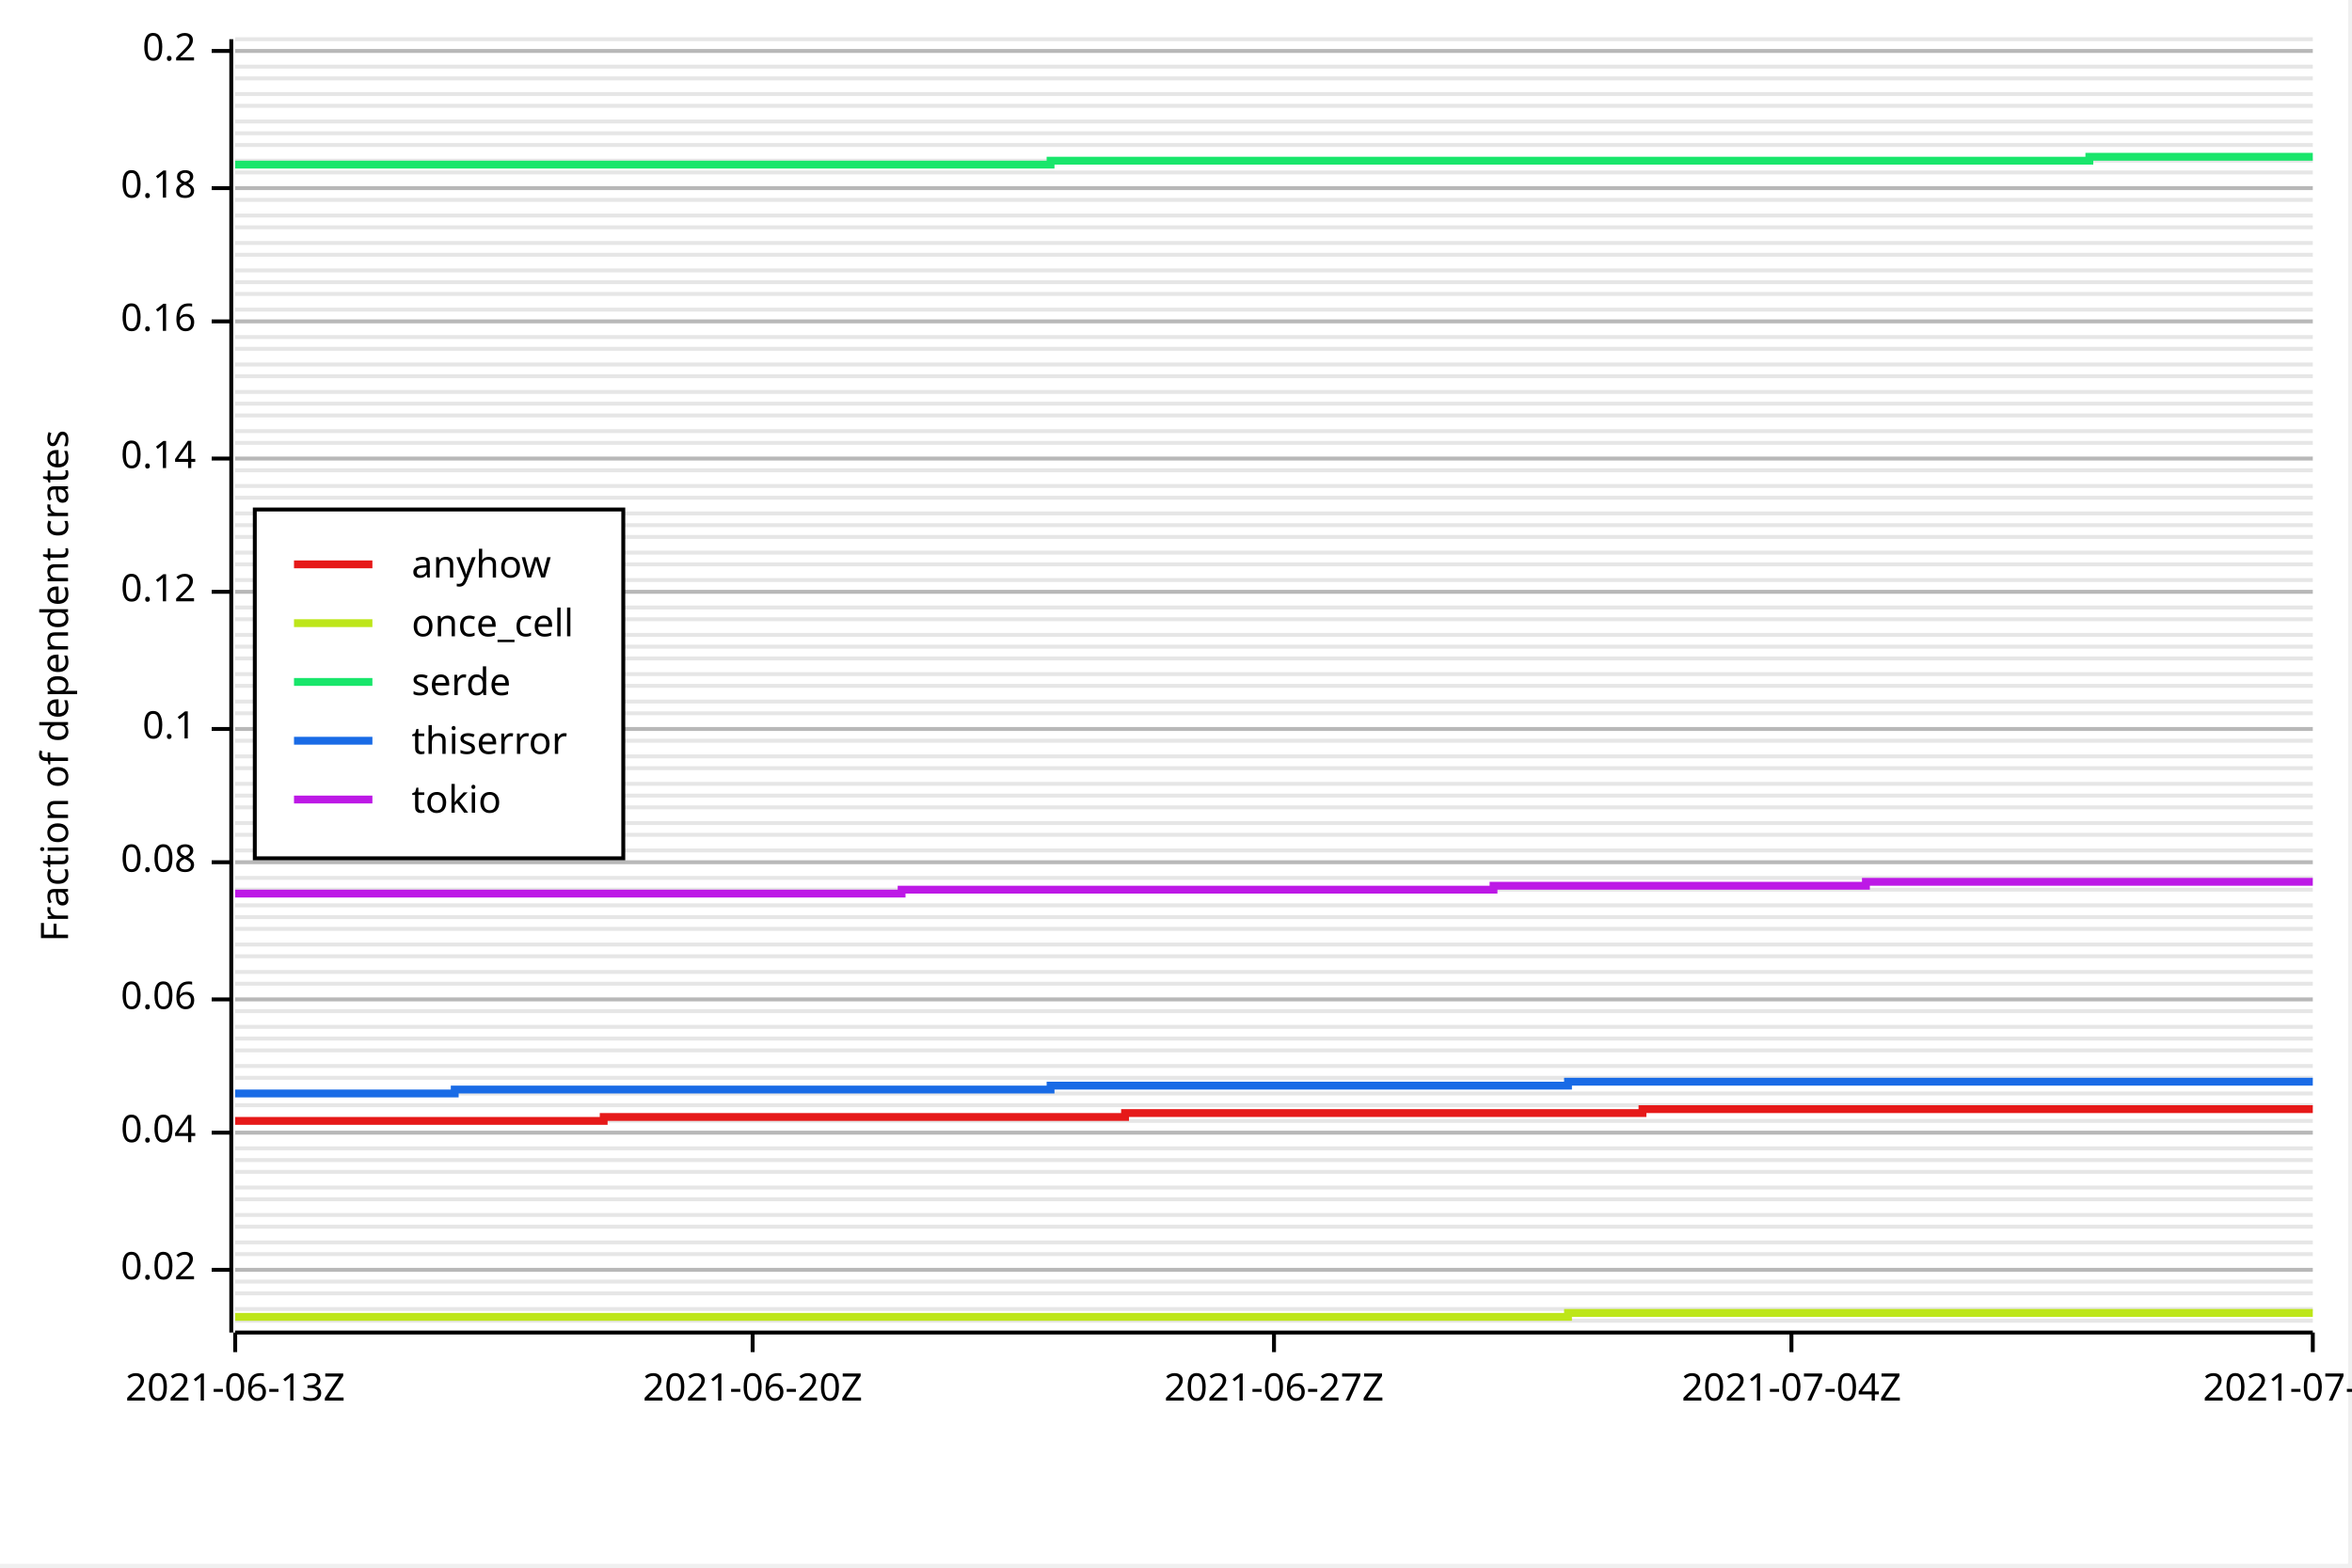
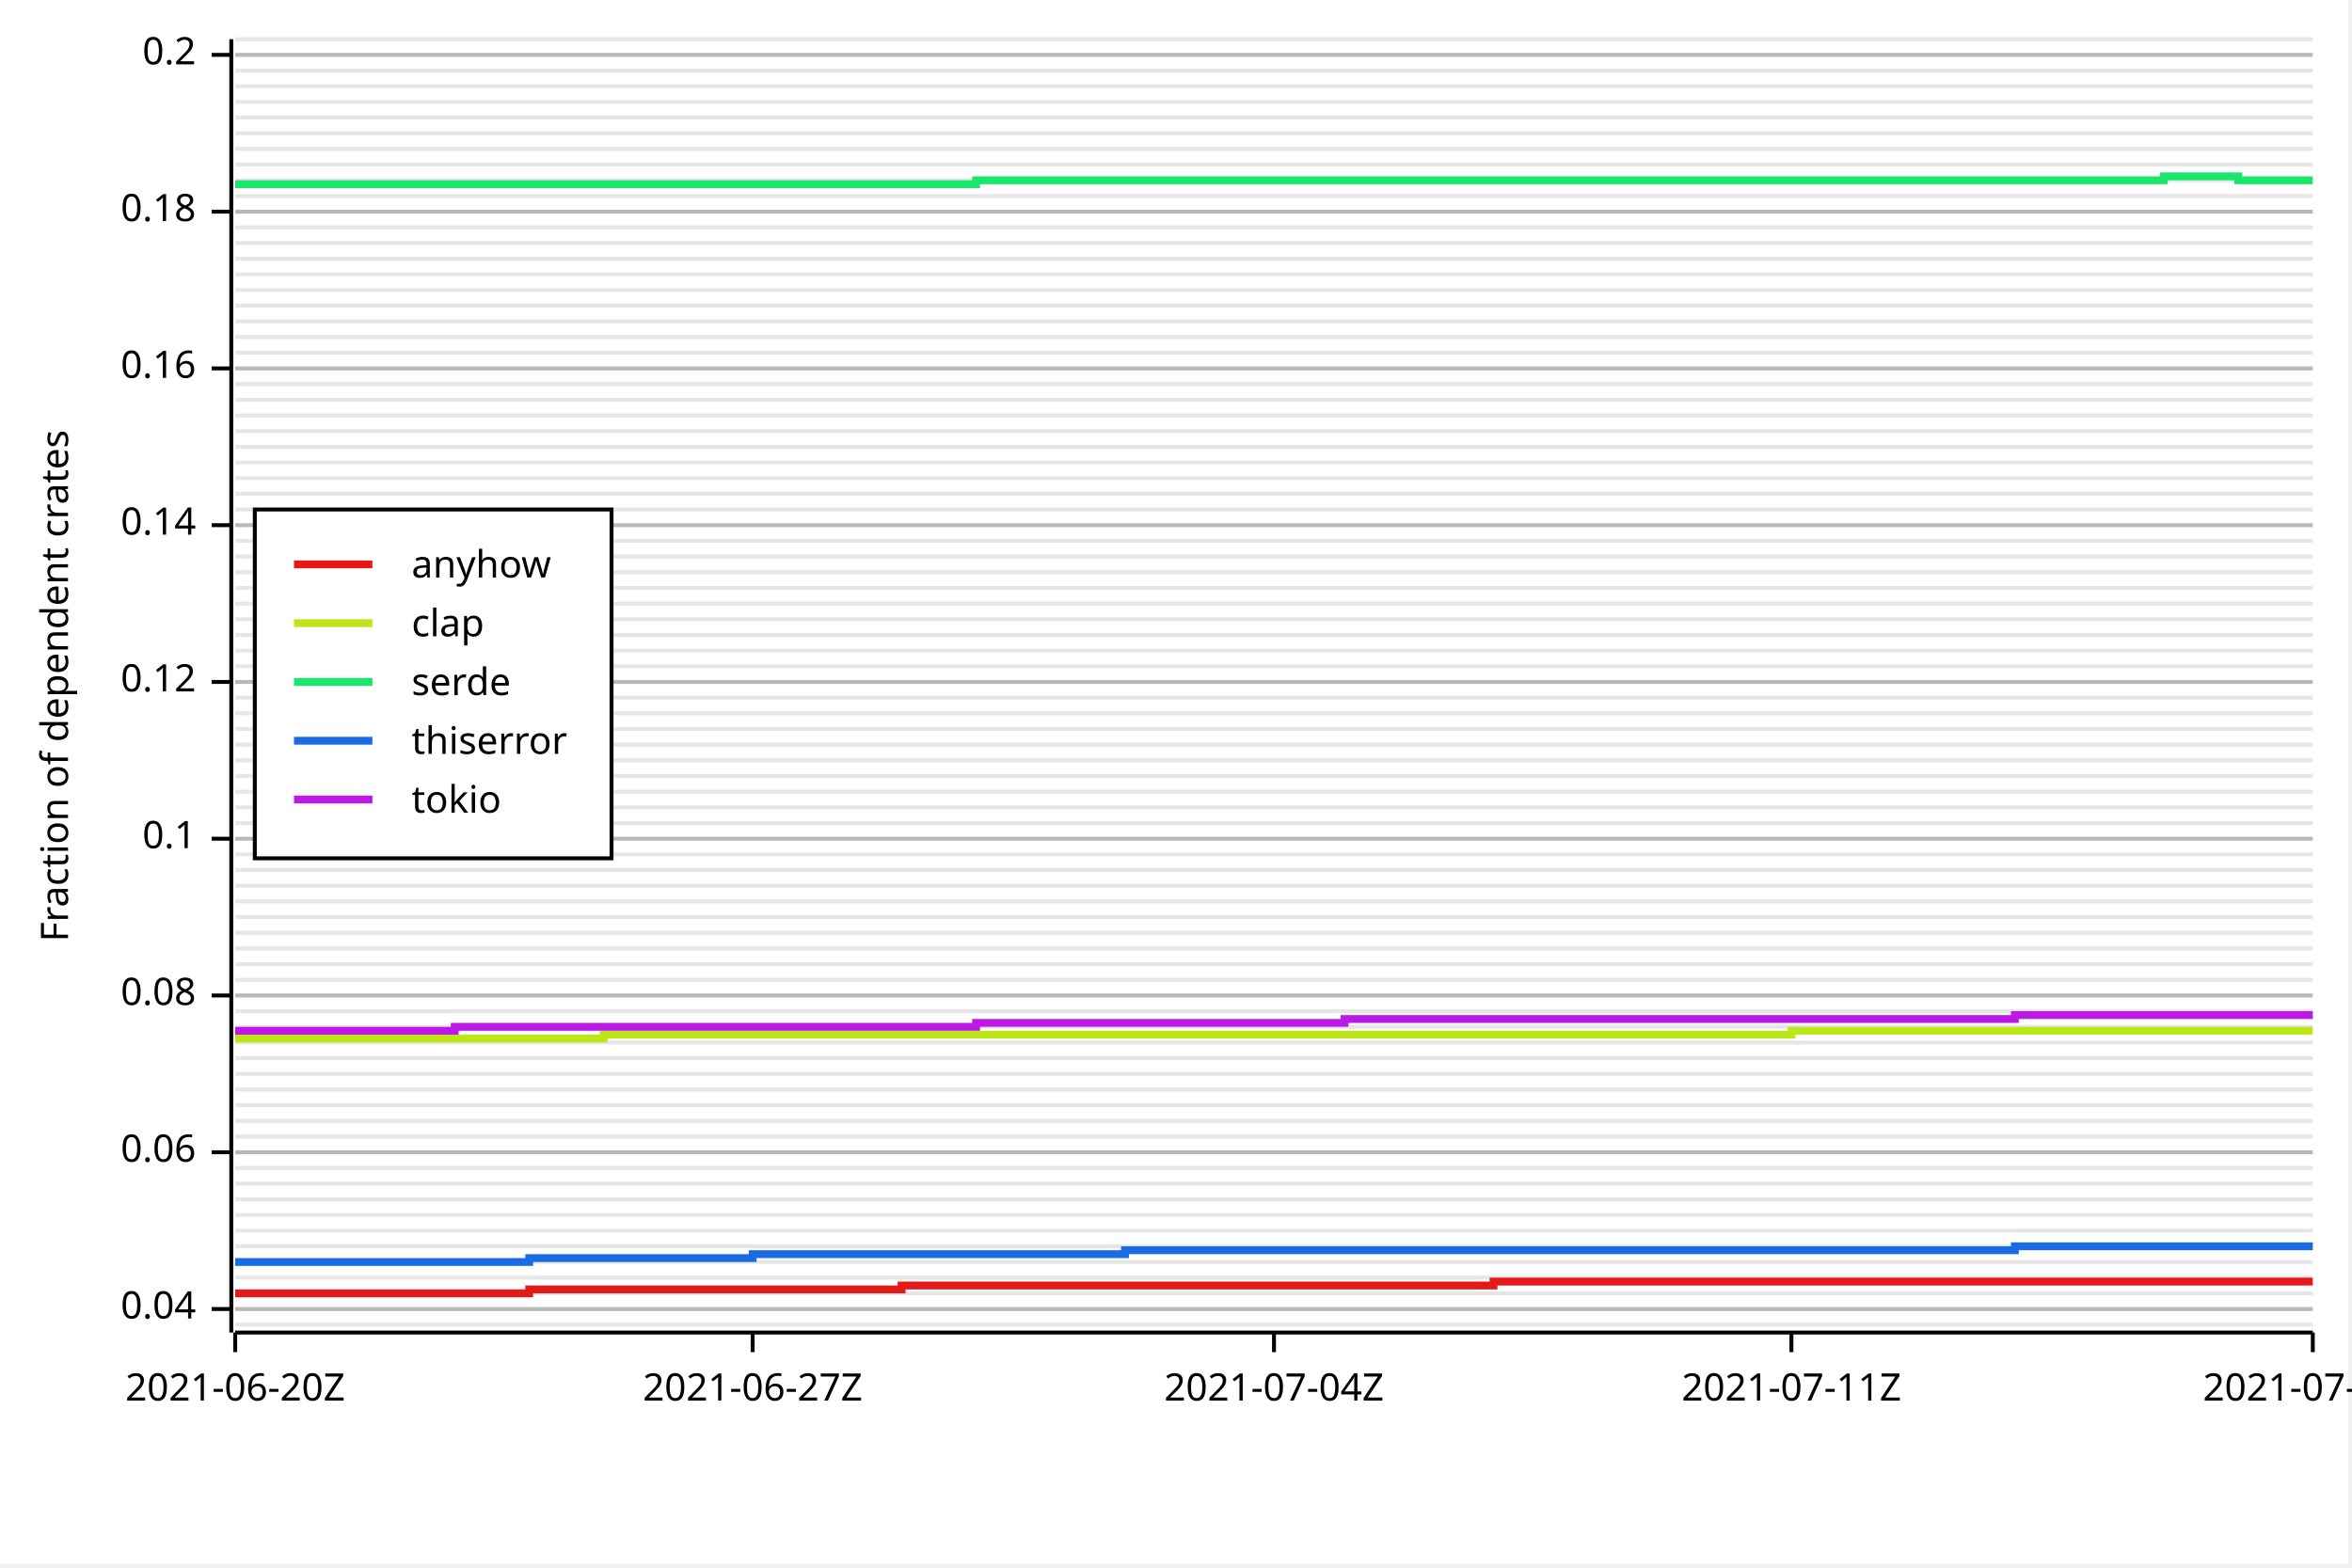
<svg xmlns="http://www.w3.org/2000/svg" width="600" height="400" viewBox="0 0 600 400">
  <rect x="0" y="0" width="599" height="399" opacity="1" fill="#FFFFFF" stroke="none" />
-   <line opacity="0.1" stroke="#000000" stroke-width="1" x1="60" y1="337" x2="590" y2="337" />
+   <line opacity="0.1" stroke="#000000" stroke-width="1" x1="60" y1="338" x2="590" y2="338" />
  <line opacity="0.1" stroke="#000000" stroke-width="1" x1="60" y1="334" x2="590" y2="334" />
  <line opacity="0.1" stroke="#000000" stroke-width="1" x1="60" y1="330" x2="590" y2="330" />
-   <line opacity="0.1" stroke="#000000" stroke-width="1" x1="60" y1="327" x2="590" y2="327" />
-   <line opacity="0.1" stroke="#000000" stroke-width="1" x1="60" y1="324" x2="590" y2="324" />
-   <line opacity="0.1" stroke="#000000" stroke-width="1" x1="60" y1="320" x2="590" y2="320" />
-   <line opacity="0.1" stroke="#000000" stroke-width="1" x1="60" y1="317" x2="590" y2="317" />
-   <line opacity="0.1" stroke="#000000" stroke-width="1" x1="60" y1="313" x2="590" y2="313" />
+   <line opacity="0.1" stroke="#000000" stroke-width="1" x1="60" y1="326" x2="590" y2="326" />
+   <line opacity="0.1" stroke="#000000" stroke-width="1" x1="60" y1="322" x2="590" y2="322" />
+   <line opacity="0.1" stroke="#000000" stroke-width="1" x1="60" y1="318" x2="590" y2="318" />
+   <line opacity="0.1" stroke="#000000" stroke-width="1" x1="60" y1="314" x2="590" y2="314" />
  <line opacity="0.1" stroke="#000000" stroke-width="1" x1="60" y1="310" x2="590" y2="310" />
  <line opacity="0.1" stroke="#000000" stroke-width="1" x1="60" y1="306" x2="590" y2="306" />
-   <line opacity="0.1" stroke="#000000" stroke-width="1" x1="60" y1="303" x2="590" y2="303" />
-   <line opacity="0.1" stroke="#000000" stroke-width="1" x1="60" y1="299" x2="590" y2="299" />
-   <line opacity="0.1" stroke="#000000" stroke-width="1" x1="60" y1="296" x2="590" y2="296" />
-   <line opacity="0.1" stroke="#000000" stroke-width="1" x1="60" y1="293" x2="590" y2="293" />
-   <line opacity="0.1" stroke="#000000" stroke-width="1" x1="60" y1="289" x2="590" y2="289" />
+   <line opacity="0.1" stroke="#000000" stroke-width="1" x1="60" y1="302" x2="590" y2="302" />
+   <line opacity="0.1" stroke="#000000" stroke-width="1" x1="60" y1="298" x2="590" y2="298" />
+   <line opacity="0.1" stroke="#000000" stroke-width="1" x1="60" y1="294" x2="590" y2="294" />
+   <line opacity="0.1" stroke="#000000" stroke-width="1" x1="60" y1="290" x2="590" y2="290" />
  <line opacity="0.1" stroke="#000000" stroke-width="1" x1="60" y1="286" x2="590" y2="286" />
  <line opacity="0.1" stroke="#000000" stroke-width="1" x1="60" y1="282" x2="590" y2="282" />
-   <line opacity="0.1" stroke="#000000" stroke-width="1" x1="60" y1="279" x2="590" y2="279" />
-   <line opacity="0.1" stroke="#000000" stroke-width="1" x1="60" y1="275" x2="590" y2="275" />
-   <line opacity="0.1" stroke="#000000" stroke-width="1" x1="60" y1="272" x2="590" y2="272" />
-   <line opacity="0.1" stroke="#000000" stroke-width="1" x1="60" y1="268" x2="590" y2="268" />
-   <line opacity="0.1" stroke="#000000" stroke-width="1" x1="60" y1="265" x2="590" y2="265" />
+   <line opacity="0.1" stroke="#000000" stroke-width="1" x1="60" y1="278" x2="590" y2="278" />
+   <line opacity="0.1" stroke="#000000" stroke-width="1" x1="60" y1="274" x2="590" y2="274" />
+   <line opacity="0.1" stroke="#000000" stroke-width="1" x1="60" y1="270" x2="590" y2="270" />
+   <line opacity="0.1" stroke="#000000" stroke-width="1" x1="60" y1="266" x2="590" y2="266" />
  <line opacity="0.1" stroke="#000000" stroke-width="1" x1="60" y1="262" x2="590" y2="262" />
  <line opacity="0.1" stroke="#000000" stroke-width="1" x1="60" y1="258" x2="590" y2="258" />
-   <line opacity="0.1" stroke="#000000" stroke-width="1" x1="60" y1="255" x2="590" y2="255" />
-   <line opacity="0.1" stroke="#000000" stroke-width="1" x1="60" y1="251" x2="590" y2="251" />
-   <line opacity="0.1" stroke="#000000" stroke-width="1" x1="60" y1="248" x2="590" y2="248" />
-   <line opacity="0.1" stroke="#000000" stroke-width="1" x1="60" y1="244" x2="590" y2="244" />
-   <line opacity="0.1" stroke="#000000" stroke-width="1" x1="60" y1="241" x2="590" y2="241" />
-   <line opacity="0.1" stroke="#000000" stroke-width="1" x1="60" y1="237" x2="590" y2="237" />
+   <line opacity="0.1" stroke="#000000" stroke-width="1" x1="60" y1="254" x2="590" y2="254" />
+   <line opacity="0.1" stroke="#000000" stroke-width="1" x1="60" y1="250" x2="590" y2="250" />
+   <line opacity="0.1" stroke="#000000" stroke-width="1" x1="60" y1="246" x2="590" y2="246" />
+   <line opacity="0.1" stroke="#000000" stroke-width="1" x1="60" y1="242" x2="590" y2="242" />
+   <line opacity="0.1" stroke="#000000" stroke-width="1" x1="60" y1="238" x2="590" y2="238" />
  <line opacity="0.1" stroke="#000000" stroke-width="1" x1="60" y1="234" x2="590" y2="234" />
-   <line opacity="0.1" stroke="#000000" stroke-width="1" x1="60" y1="231" x2="590" y2="231" />
-   <line opacity="0.1" stroke="#000000" stroke-width="1" x1="60" y1="227" x2="590" y2="227" />
-   <line opacity="0.1" stroke="#000000" stroke-width="1" x1="60" y1="224" x2="590" y2="224" />
-   <line opacity="0.1" stroke="#000000" stroke-width="1" x1="60" y1="220" x2="590" y2="220" />
-   <line opacity="0.1" stroke="#000000" stroke-width="1" x1="60" y1="217" x2="590" y2="217" />
-   <line opacity="0.1" stroke="#000000" stroke-width="1" x1="60" y1="213" x2="590" y2="213" />
+   <line opacity="0.1" stroke="#000000" stroke-width="1" x1="60" y1="230" x2="590" y2="230" />
+   <line opacity="0.1" stroke="#000000" stroke-width="1" x1="60" y1="226" x2="590" y2="226" />
+   <line opacity="0.1" stroke="#000000" stroke-width="1" x1="60" y1="222" x2="590" y2="222" />
+   <line opacity="0.1" stroke="#000000" stroke-width="1" x1="60" y1="218" x2="590" y2="218" />
+   <line opacity="0.1" stroke="#000000" stroke-width="1" x1="60" y1="214" x2="590" y2="214" />
  <line opacity="0.1" stroke="#000000" stroke-width="1" x1="60" y1="210" x2="590" y2="210" />
  <line opacity="0.1" stroke="#000000" stroke-width="1" x1="60" y1="206" x2="590" y2="206" />
-   <line opacity="0.1" stroke="#000000" stroke-width="1" x1="60" y1="203" x2="590" y2="203" />
-   <line opacity="0.1" stroke="#000000" stroke-width="1" x1="60" y1="200" x2="590" y2="200" />
-   <line opacity="0.1" stroke="#000000" stroke-width="1" x1="60" y1="196" x2="590" y2="196" />
-   <line opacity="0.1" stroke="#000000" stroke-width="1" x1="60" y1="193" x2="590" y2="193" />
-   <line opacity="0.1" stroke="#000000" stroke-width="1" x1="60" y1="189" x2="590" y2="189" />
+   <line opacity="0.1" stroke="#000000" stroke-width="1" x1="60" y1="202" x2="590" y2="202" />
+   <line opacity="0.1" stroke="#000000" stroke-width="1" x1="60" y1="198" x2="590" y2="198" />
+   <line opacity="0.1" stroke="#000000" stroke-width="1" x1="60" y1="194" x2="590" y2="194" />
+   <line opacity="0.1" stroke="#000000" stroke-width="1" x1="60" y1="190" x2="590" y2="190" />
  <line opacity="0.1" stroke="#000000" stroke-width="1" x1="60" y1="186" x2="590" y2="186" />
  <line opacity="0.1" stroke="#000000" stroke-width="1" x1="60" y1="182" x2="590" y2="182" />
-   <line opacity="0.1" stroke="#000000" stroke-width="1" x1="60" y1="179" x2="590" y2="179" />
-   <line opacity="0.1" stroke="#000000" stroke-width="1" x1="60" y1="175" x2="590" y2="175" />
-   <line opacity="0.1" stroke="#000000" stroke-width="1" x1="60" y1="172" x2="590" y2="172" />
-   <line opacity="0.1" stroke="#000000" stroke-width="1" x1="60" y1="168" x2="590" y2="168" />
-   <line opacity="0.1" stroke="#000000" stroke-width="1" x1="60" y1="165" x2="590" y2="165" />
+   <line opacity="0.1" stroke="#000000" stroke-width="1" x1="60" y1="178" x2="590" y2="178" />
+   <line opacity="0.1" stroke="#000000" stroke-width="1" x1="60" y1="174" x2="590" y2="174" />
+   <line opacity="0.1" stroke="#000000" stroke-width="1" x1="60" y1="170" x2="590" y2="170" />
+   <line opacity="0.1" stroke="#000000" stroke-width="1" x1="60" y1="166" x2="590" y2="166" />
  <line opacity="0.1" stroke="#000000" stroke-width="1" x1="60" y1="162" x2="590" y2="162" />
  <line opacity="0.1" stroke="#000000" stroke-width="1" x1="60" y1="158" x2="590" y2="158" />
-   <line opacity="0.1" stroke="#000000" stroke-width="1" x1="60" y1="155" x2="590" y2="155" />
-   <line opacity="0.1" stroke="#000000" stroke-width="1" x1="60" y1="151" x2="590" y2="151" />
-   <line opacity="0.1" stroke="#000000" stroke-width="1" x1="60" y1="148" x2="590" y2="148" />
-   <line opacity="0.1" stroke="#000000" stroke-width="1" x1="60" y1="144" x2="590" y2="144" />
-   <line opacity="0.1" stroke="#000000" stroke-width="1" x1="60" y1="141" x2="590" y2="141" />
-   <line opacity="0.1" stroke="#000000" stroke-width="1" x1="60" y1="137" x2="590" y2="137" />
+   <line opacity="0.1" stroke="#000000" stroke-width="1" x1="60" y1="154" x2="590" y2="154" />
+   <line opacity="0.1" stroke="#000000" stroke-width="1" x1="60" y1="150" x2="590" y2="150" />
+   <line opacity="0.1" stroke="#000000" stroke-width="1" x1="60" y1="146" x2="590" y2="146" />
+   <line opacity="0.1" stroke="#000000" stroke-width="1" x1="60" y1="142" x2="590" y2="142" />
+   <line opacity="0.1" stroke="#000000" stroke-width="1" x1="60" y1="138" x2="590" y2="138" />
  <line opacity="0.1" stroke="#000000" stroke-width="1" x1="60" y1="134" x2="590" y2="134" />
-   <line opacity="0.1" stroke="#000000" stroke-width="1" x1="60" y1="131" x2="590" y2="131" />
-   <line opacity="0.1" stroke="#000000" stroke-width="1" x1="60" y1="127" x2="590" y2="127" />
-   <line opacity="0.1" stroke="#000000" stroke-width="1" x1="60" y1="124" x2="590" y2="124" />
-   <line opacity="0.1" stroke="#000000" stroke-width="1" x1="60" y1="120" x2="590" y2="120" />
-   <line opacity="0.1" stroke="#000000" stroke-width="1" x1="60" y1="117" x2="590" y2="117" />
-   <line opacity="0.1" stroke="#000000" stroke-width="1" x1="60" y1="113" x2="590" y2="113" />
+   <line opacity="0.1" stroke="#000000" stroke-width="1" x1="60" y1="130" x2="590" y2="130" />
+   <line opacity="0.1" stroke="#000000" stroke-width="1" x1="60" y1="126" x2="590" y2="126" />
+   <line opacity="0.1" stroke="#000000" stroke-width="1" x1="60" y1="122" x2="590" y2="122" />
+   <line opacity="0.1" stroke="#000000" stroke-width="1" x1="60" y1="118" x2="590" y2="118" />
+   <line opacity="0.1" stroke="#000000" stroke-width="1" x1="60" y1="114" x2="590" y2="114" />
  <line opacity="0.1" stroke="#000000" stroke-width="1" x1="60" y1="110" x2="590" y2="110" />
  <line opacity="0.1" stroke="#000000" stroke-width="1" x1="60" y1="106" x2="590" y2="106" />
-   <line opacity="0.1" stroke="#000000" stroke-width="1" x1="60" y1="103" x2="590" y2="103" />
-   <line opacity="0.1" stroke="#000000" stroke-width="1" x1="60" y1="100" x2="590" y2="100" />
-   <line opacity="0.1" stroke="#000000" stroke-width="1" x1="60" y1="96" x2="590" y2="96" />
-   <line opacity="0.1" stroke="#000000" stroke-width="1" x1="60" y1="93" x2="590" y2="93" />
-   <line opacity="0.1" stroke="#000000" stroke-width="1" x1="60" y1="89" x2="590" y2="89" />
+   <line opacity="0.1" stroke="#000000" stroke-width="1" x1="60" y1="102" x2="590" y2="102" />
+   <line opacity="0.1" stroke="#000000" stroke-width="1" x1="60" y1="98" x2="590" y2="98" />
+   <line opacity="0.1" stroke="#000000" stroke-width="1" x1="60" y1="94" x2="590" y2="94" />
+   <line opacity="0.1" stroke="#000000" stroke-width="1" x1="60" y1="90" x2="590" y2="90" />
  <line opacity="0.1" stroke="#000000" stroke-width="1" x1="60" y1="86" x2="590" y2="86" />
  <line opacity="0.1" stroke="#000000" stroke-width="1" x1="60" y1="82" x2="590" y2="82" />
-   <line opacity="0.1" stroke="#000000" stroke-width="1" x1="60" y1="79" x2="590" y2="79" />
-   <line opacity="0.1" stroke="#000000" stroke-width="1" x1="60" y1="75" x2="590" y2="75" />
-   <line opacity="0.1" stroke="#000000" stroke-width="1" x1="60" y1="72" x2="590" y2="72" />
-   <line opacity="0.1" stroke="#000000" stroke-width="1" x1="60" y1="69" x2="590" y2="69" />
-   <line opacity="0.1" stroke="#000000" stroke-width="1" x1="60" y1="65" x2="590" y2="65" />
+   <line opacity="0.1" stroke="#000000" stroke-width="1" x1="60" y1="78" x2="590" y2="78" />
+   <line opacity="0.1" stroke="#000000" stroke-width="1" x1="60" y1="74" x2="590" y2="74" />
+   <line opacity="0.1" stroke="#000000" stroke-width="1" x1="60" y1="70" x2="590" y2="70" />
+   <line opacity="0.1" stroke="#000000" stroke-width="1" x1="60" y1="66" x2="590" y2="66" />
  <line opacity="0.1" stroke="#000000" stroke-width="1" x1="60" y1="62" x2="590" y2="62" />
  <line opacity="0.1" stroke="#000000" stroke-width="1" x1="60" y1="58" x2="590" y2="58" />
-   <line opacity="0.1" stroke="#000000" stroke-width="1" x1="60" y1="55" x2="590" y2="55" />
-   <line opacity="0.1" stroke="#000000" stroke-width="1" x1="60" y1="51" x2="590" y2="51" />
-   <line opacity="0.1" stroke="#000000" stroke-width="1" x1="60" y1="48" x2="590" y2="48" />
-   <line opacity="0.1" stroke="#000000" stroke-width="1" x1="60" y1="44" x2="590" y2="44" />
-   <line opacity="0.1" stroke="#000000" stroke-width="1" x1="60" y1="41" x2="590" y2="41" />
-   <line opacity="0.1" stroke="#000000" stroke-width="1" x1="60" y1="37" x2="590" y2="37" />
+   <line opacity="0.1" stroke="#000000" stroke-width="1" x1="60" y1="54" x2="590" y2="54" />
+   <line opacity="0.1" stroke="#000000" stroke-width="1" x1="60" y1="50" x2="590" y2="50" />
+   <line opacity="0.1" stroke="#000000" stroke-width="1" x1="60" y1="46" x2="590" y2="46" />
+   <line opacity="0.1" stroke="#000000" stroke-width="1" x1="60" y1="42" x2="590" y2="42" />
+   <line opacity="0.1" stroke="#000000" stroke-width="1" x1="60" y1="38" x2="590" y2="38" />
  <line opacity="0.1" stroke="#000000" stroke-width="1" x1="60" y1="34" x2="590" y2="34" />
-   <line opacity="0.1" stroke="#000000" stroke-width="1" x1="60" y1="31" x2="590" y2="31" />
-   <line opacity="0.1" stroke="#000000" stroke-width="1" x1="60" y1="27" x2="590" y2="27" />
-   <line opacity="0.1" stroke="#000000" stroke-width="1" x1="60" y1="24" x2="590" y2="24" />
-   <line opacity="0.1" stroke="#000000" stroke-width="1" x1="60" y1="20" x2="590" y2="20" />
-   <line opacity="0.1" stroke="#000000" stroke-width="1" x1="60" y1="17" x2="590" y2="17" />
-   <line opacity="0.1" stroke="#000000" stroke-width="1" x1="60" y1="13" x2="590" y2="13" />
+   <line opacity="0.1" stroke="#000000" stroke-width="1" x1="60" y1="30" x2="590" y2="30" />
+   <line opacity="0.1" stroke="#000000" stroke-width="1" x1="60" y1="26" x2="590" y2="26" />
+   <line opacity="0.1" stroke="#000000" stroke-width="1" x1="60" y1="22" x2="590" y2="22" />
+   <line opacity="0.1" stroke="#000000" stroke-width="1" x1="60" y1="18" x2="590" y2="18" />
+   <line opacity="0.1" stroke="#000000" stroke-width="1" x1="60" y1="14" x2="590" y2="14" />
  <line opacity="0.1" stroke="#000000" stroke-width="1" x1="60" y1="10" x2="590" y2="10" />
  <text x="10" y="175" dy="0.76em" text-anchor="middle" font-family="sans-serif" font-size="9.677" opacity="1" fill="#000000" transform="rotate(270, 10, 175)">
Fraction of dependent crates
</text>
-   <line opacity="0.2" stroke="#000000" stroke-width="1" x1="60" y1="324" x2="590" y2="324" />
-   <line opacity="0.2" stroke="#000000" stroke-width="1" x1="60" y1="289" x2="590" y2="289" />
-   <line opacity="0.2" stroke="#000000" stroke-width="1" x1="60" y1="255" x2="590" y2="255" />
-   <line opacity="0.2" stroke="#000000" stroke-width="1" x1="60" y1="220" x2="590" y2="220" />
-   <line opacity="0.2" stroke="#000000" stroke-width="1" x1="60" y1="186" x2="590" y2="186" />
-   <line opacity="0.2" stroke="#000000" stroke-width="1" x1="60" y1="151" x2="590" y2="151" />
-   <line opacity="0.2" stroke="#000000" stroke-width="1" x1="60" y1="117" x2="590" y2="117" />
-   <line opacity="0.2" stroke="#000000" stroke-width="1" x1="60" y1="82" x2="590" y2="82" />
-   <line opacity="0.2" stroke="#000000" stroke-width="1" x1="60" y1="48" x2="590" y2="48" />
-   <line opacity="0.2" stroke="#000000" stroke-width="1" x1="60" y1="13" x2="590" y2="13" />
+   <line opacity="0.2" stroke="#000000" stroke-width="1" x1="60" y1="334" x2="590" y2="334" />
+   <line opacity="0.2" stroke="#000000" stroke-width="1" x1="60" y1="294" x2="590" y2="294" />
+   <line opacity="0.2" stroke="#000000" stroke-width="1" x1="60" y1="254" x2="590" y2="254" />
+   <line opacity="0.2" stroke="#000000" stroke-width="1" x1="60" y1="214" x2="590" y2="214" />
+   <line opacity="0.2" stroke="#000000" stroke-width="1" x1="60" y1="174" x2="590" y2="174" />
+   <line opacity="0.2" stroke="#000000" stroke-width="1" x1="60" y1="134" x2="590" y2="134" />
+   <line opacity="0.2" stroke="#000000" stroke-width="1" x1="60" y1="94" x2="590" y2="94" />
+   <line opacity="0.2" stroke="#000000" stroke-width="1" x1="60" y1="54" x2="590" y2="54" />
+   <line opacity="0.2" stroke="#000000" stroke-width="1" x1="60" y1="14" x2="590" y2="14" />
  <polyline fill="none" opacity="1" stroke="#000000" stroke-width="1" points="59,10 59,340 " />
-   <text x="50" y="324" dy="0.5ex" text-anchor="end" font-family="sans-serif" font-size="9.677" opacity="1" fill="#000000">
- 0.02
- </text>
-   <polyline fill="none" opacity="1" stroke="#000000" stroke-width="1" points="54,324 59,324 " />
-   <text x="50" y="289" dy="0.5ex" text-anchor="end" font-family="sans-serif" font-size="9.677" opacity="1" fill="#000000">
+   <text x="50" y="334" dy="0.5ex" text-anchor="end" font-family="sans-serif" font-size="9.677" opacity="1" fill="#000000">
0.04
</text>
-   <polyline fill="none" opacity="1" stroke="#000000" stroke-width="1" points="54,289 59,289 " />
-   <text x="50" y="255" dy="0.5ex" text-anchor="end" font-family="sans-serif" font-size="9.677" opacity="1" fill="#000000">
+   <polyline fill="none" opacity="1" stroke="#000000" stroke-width="1" points="54,334 59,334 " />
+   <text x="50" y="294" dy="0.5ex" text-anchor="end" font-family="sans-serif" font-size="9.677" opacity="1" fill="#000000">
0.06
</text>
-   <polyline fill="none" opacity="1" stroke="#000000" stroke-width="1" points="54,255 59,255 " />
-   <text x="50" y="220" dy="0.5ex" text-anchor="end" font-family="sans-serif" font-size="9.677" opacity="1" fill="#000000">
+   <polyline fill="none" opacity="1" stroke="#000000" stroke-width="1" points="54,294 59,294 " />
+   <text x="50" y="254" dy="0.5ex" text-anchor="end" font-family="sans-serif" font-size="9.677" opacity="1" fill="#000000">
0.08
</text>
-   <polyline fill="none" opacity="1" stroke="#000000" stroke-width="1" points="54,220 59,220 " />
-   <text x="50" y="186" dy="0.5ex" text-anchor="end" font-family="sans-serif" font-size="9.677" opacity="1" fill="#000000">
+   <polyline fill="none" opacity="1" stroke="#000000" stroke-width="1" points="54,254 59,254 " />
+   <text x="50" y="214" dy="0.5ex" text-anchor="end" font-family="sans-serif" font-size="9.677" opacity="1" fill="#000000">
0.1
</text>
-   <polyline fill="none" opacity="1" stroke="#000000" stroke-width="1" points="54,186 59,186 " />
-   <text x="50" y="151" dy="0.5ex" text-anchor="end" font-family="sans-serif" font-size="9.677" opacity="1" fill="#000000">
+   <polyline fill="none" opacity="1" stroke="#000000" stroke-width="1" points="54,214 59,214 " />
+   <text x="50" y="174" dy="0.5ex" text-anchor="end" font-family="sans-serif" font-size="9.677" opacity="1" fill="#000000">
0.12
</text>
-   <polyline fill="none" opacity="1" stroke="#000000" stroke-width="1" points="54,151 59,151 " />
-   <text x="50" y="117" dy="0.5ex" text-anchor="end" font-family="sans-serif" font-size="9.677" opacity="1" fill="#000000">
+   <polyline fill="none" opacity="1" stroke="#000000" stroke-width="1" points="54,174 59,174 " />
+   <text x="50" y="134" dy="0.5ex" text-anchor="end" font-family="sans-serif" font-size="9.677" opacity="1" fill="#000000">
0.14
</text>
-   <polyline fill="none" opacity="1" stroke="#000000" stroke-width="1" points="54,117 59,117 " />
-   <text x="50" y="82" dy="0.5ex" text-anchor="end" font-family="sans-serif" font-size="9.677" opacity="1" fill="#000000">
+   <polyline fill="none" opacity="1" stroke="#000000" stroke-width="1" points="54,134 59,134 " />
+   <text x="50" y="94" dy="0.5ex" text-anchor="end" font-family="sans-serif" font-size="9.677" opacity="1" fill="#000000">
0.16
</text>
-   <polyline fill="none" opacity="1" stroke="#000000" stroke-width="1" points="54,82 59,82 " />
-   <text x="50" y="48" dy="0.5ex" text-anchor="end" font-family="sans-serif" font-size="9.677" opacity="1" fill="#000000">
+   <polyline fill="none" opacity="1" stroke="#000000" stroke-width="1" points="54,94 59,94 " />
+   <text x="50" y="54" dy="0.5ex" text-anchor="end" font-family="sans-serif" font-size="9.677" opacity="1" fill="#000000">
0.18
</text>
-   <polyline fill="none" opacity="1" stroke="#000000" stroke-width="1" points="54,48 59,48 " />
-   <text x="50" y="13" dy="0.5ex" text-anchor="end" font-family="sans-serif" font-size="9.677" opacity="1" fill="#000000">
+   <polyline fill="none" opacity="1" stroke="#000000" stroke-width="1" points="54,54 59,54 " />
+   <text x="50" y="14" dy="0.5ex" text-anchor="end" font-family="sans-serif" font-size="9.677" opacity="1" fill="#000000">
0.2
</text>
-   <polyline fill="none" opacity="1" stroke="#000000" stroke-width="1" points="54,13 59,13 " />
+   <polyline fill="none" opacity="1" stroke="#000000" stroke-width="1" points="54,14 59,14 " />
  <polyline fill="none" opacity="1" stroke="#000000" stroke-width="1" points="60,340 590,340 " />
  <text x="60" y="350" dy="0.76em" text-anchor="middle" font-family="sans-serif" font-size="9.677" opacity="1" fill="#000000">
- 2021-06-13Z
+ 2021-06-20Z
</text>
  <polyline fill="none" opacity="1" stroke="#000000" stroke-width="1" points="60,340 60,345 " />
  <text x="192" y="350" dy="0.76em" text-anchor="middle" font-family="sans-serif" font-size="9.677" opacity="1" fill="#000000">
- 2021-06-20Z
+ 2021-06-27Z
</text>
  <polyline fill="none" opacity="1" stroke="#000000" stroke-width="1" points="192,340 192,345 " />
  <text x="325" y="350" dy="0.76em" text-anchor="middle" font-family="sans-serif" font-size="9.677" opacity="1" fill="#000000">
- 2021-06-27Z
+ 2021-07-04Z
</text>
  <polyline fill="none" opacity="1" stroke="#000000" stroke-width="1" points="325,340 325,345 " />
  <text x="457" y="350" dy="0.76em" text-anchor="middle" font-family="sans-serif" font-size="9.677" opacity="1" fill="#000000">
- 2021-07-04Z
+ 2021-07-11Z
</text>
  <polyline fill="none" opacity="1" stroke="#000000" stroke-width="1" points="457,340 457,345 " />
  <text x="590" y="350" dy="0.76em" text-anchor="middle" font-family="sans-serif" font-size="9.677" opacity="1" fill="#000000">
- 2021-07-11Z
+ 2021-07-18Z
</text>
  <polyline fill="none" opacity="1" stroke="#000000" stroke-width="1" points="590,340 590,345 " />
-   <polyline fill="none" opacity="1" stroke="#E61919" stroke-width="2" points="60,286 60,286 78,286 78,286 97,286 97,286 116,286 116,286 135,286 154,286 154,285 173,285 173,285 192,285 192,285 211,285 211,285 230,285 230,285 249,285 249,285 268,285 268,285 287,285 287,284 306,284 306,284 325,284 325,284 343,284 343,284 362,284 362,284 381,284 381,284 400,284 400,284 419,284 419,283 438,283 438,283 457,283 457,283 476,283 476,283 495,283 495,283 514,283 514,283 533,283 533,283 552,283 552,283 571,283 571,283 590,283 " />
-   <polyline fill="none" opacity="1" stroke="#BDE619" stroke-width="2" points="60,336 60,336 78,336 78,336 97,336 97,336 116,336 116,336 135,336 154,336 154,336 173,336 173,336 192,336 192,336 211,336 211,336 230,336 230,336 249,336 249,336 268,336 268,336 287,336 287,336 306,336 306,336 325,336 325,336 343,336 343,336 362,336 362,336 381,336 381,336 400,336 400,335 419,335 419,335 438,335 438,335 457,335 457,335 476,335 476,335 495,335 495,335 514,335 514,335 533,335 533,335 552,335 552,335 571,335 571,335 590,335 " />
-   <polyline fill="none" opacity="1" stroke="#19E66B" stroke-width="2" points="60,42 60,42 78,42 78,42 97,42 97,42 116,42 116,42 135,42 154,42 154,42 173,42 173,42 192,42 192,42 211,42 211,42 230,42 230,42 249,42 249,42 268,42 268,41 287,41 287,41 306,41 306,41 325,41 325,41 343,41 343,41 362,41 362,41 381,41 381,41 400,41 400,41 419,41 419,41 438,41 438,41 457,41 457,41 476,41 476,41 495,41 495,41 514,41 514,41 533,41 533,40 552,40 552,40 571,40 571,40 590,40 " />
-   <polyline fill="none" opacity="1" stroke="#196BE6" stroke-width="2" points="60,279 60,279 78,279 78,279 97,279 97,279 116,279 116,278 135,278 154,278 154,278 173,278 173,278 192,278 192,278 211,278 211,278 230,278 230,278 249,278 249,278 268,278 268,277 287,277 287,277 306,277 306,277 325,277 325,277 343,277 343,277 362,277 362,277 381,277 381,277 400,277 400,276 419,276 419,276 438,276 438,276 457,276 457,276 476,276 476,276 495,276 495,276 514,276 514,276 533,276 533,276 552,276 552,276 571,276 571,276 590,276 " />
-   <polyline fill="none" opacity="1" stroke="#BD19E6" stroke-width="2" points="60,228 60,228 78,228 78,228 97,228 97,228 116,228 116,228 135,228 154,228 154,228 173,228 173,228 192,228 192,228 211,228 211,228 230,228 230,227 249,227 249,227 268,227 268,227 287,227 287,227 306,227 306,227 325,227 325,227 343,227 343,227 362,227 362,227 381,227 381,226 400,226 400,226 419,226 419,226 438,226 438,226 457,226 457,226 476,226 476,225 495,225 495,225 514,225 514,225 533,225 533,225 552,225 552,225 571,225 571,225 590,225 " />
-   <rect x="65" y="130" width="94" height="89" opacity="1" fill="#FFFFFF" stroke="none" />
-   <rect x="65" y="130" width="94" height="89" opacity="1" fill="none" stroke="#000000" />
+   <polyline fill="none" opacity="1" stroke="#E61919" stroke-width="2" points="60,330 60,330 78,330 78,330 97,330 97,330 116,330 116,330 135,330 135,329 154,329 154,329 173,329 173,329 192,329 192,329 211,329 211,329 230,329 230,328 249,328 249,328 268,328 268,328 287,328 287,328 306,328 306,328 325,328 325,328 343,328 343,328 362,328 362,328 381,328 381,327 400,327 400,327 419,327 419,327 438,327 438,327 457,327 457,327 476,327 476,327 495,327 495,327 514,327 514,327 533,327 533,327 552,327 552,327 571,327 571,327 590,327 " />
+   <polyline fill="none" opacity="1" stroke="#BDE619" stroke-width="2" points="60,265 60,265 78,265 78,265 97,265 97,265 116,265 116,265 135,265 135,265 154,265 154,264 173,264 173,264 192,264 192,264 211,264 211,264 230,264 230,264 249,264 249,264 268,264 268,264 287,264 287,264 306,264 306,264 325,264 325,264 343,264 343,264 362,264 362,264 381,264 381,264 400,264 400,264 419,264 419,264 438,264 438,264 457,264 457,263 476,263 476,263 495,263 495,263 514,263 514,263 533,263 533,263 552,263 552,263 571,263 571,263 590,263 " />
+   <polyline fill="none" opacity="1" stroke="#19E66B" stroke-width="2" points="60,47 60,47 78,47 78,47 97,47 97,47 116,47 116,47 135,47 135,47 154,47 154,47 173,47 173,47 192,47 192,47 211,47 211,47 230,47 230,47 249,47 249,46 268,46 268,46 287,46 287,46 306,46 306,46 325,46 325,46 343,46 343,46 362,46 362,46 381,46 381,46 400,46 400,46 419,46 419,46 438,46 438,46 457,46 457,46 476,46 476,46 495,46 495,46 514,46 514,46 533,46 533,46 552,46 552,45 571,45 571,46 590,46 " />
+   <polyline fill="none" opacity="1" stroke="#196BE6" stroke-width="2" points="60,322 60,322 78,322 78,322 97,322 97,322 116,322 116,322 135,322 135,321 154,321 154,321 173,321 173,321 192,321 192,320 211,320 211,320 230,320 230,320 249,320 249,320 268,320 268,320 287,320 287,319 306,319 306,319 325,319 325,319 343,319 343,319 362,319 362,319 381,319 381,319 400,319 400,319 419,319 419,319 438,319 438,319 457,319 457,319 476,319 476,319 495,319 495,319 514,319 514,318 533,318 533,318 552,318 552,318 571,318 571,318 590,318 " />
+   <polyline fill="none" opacity="1" stroke="#BD19E6" stroke-width="2" points="60,263 60,263 78,263 78,263 97,263 97,263 116,263 116,262 135,262 135,262 154,262 154,262 173,262 173,262 192,262 192,262 211,262 211,262 230,262 230,262 249,262 249,261 268,261 268,261 287,261 287,261 306,261 306,261 325,261 325,261 343,261 343,260 362,260 362,260 381,260 381,260 400,260 400,260 419,260 419,260 438,260 438,260 457,260 457,260 476,260 476,260 495,260 495,260 514,260 514,259 533,259 533,259 552,259 552,259 571,259 571,259 590,259 " />
+   <rect x="65" y="130" width="91" height="89" opacity="1" fill="#FFFFFF" stroke="none" />
+   <rect x="65" y="130" width="91" height="89" opacity="1" fill="none" stroke="#000000" />
  <text x="105" y="140" dy="0.76em" text-anchor="start" font-family="sans-serif" font-size="9.677" opacity="1" fill="#000000">
anyhow
</text>
  <text x="105" y="155" dy="0.76em" text-anchor="start" font-family="sans-serif" font-size="9.677" opacity="1" fill="#000000">
- once_cell
+ clap
</text>
  <text x="105" y="170" dy="0.76em" text-anchor="start" font-family="sans-serif" font-size="9.677" opacity="1" fill="#000000">
serde
</text>
  <text x="105" y="185" dy="0.76em" text-anchor="start" font-family="sans-serif" font-size="9.677" opacity="1" fill="#000000">
thiserror
</text>
  <text x="105" y="200" dy="0.76em" text-anchor="start" font-family="sans-serif" font-size="9.677" opacity="1" fill="#000000">
tokio
</text>
  <polyline fill="none" opacity="1" stroke="#E61919" stroke-width="2" points="75,144 95,144 " />
  <polyline fill="none" opacity="1" stroke="#BDE619" stroke-width="2" points="75,159 95,159 " />
  <polyline fill="none" opacity="1" stroke="#19E66B" stroke-width="2" points="75,174 95,174 " />
  <polyline fill="none" opacity="1" stroke="#196BE6" stroke-width="2" points="75,189 95,189 " />
  <polyline fill="none" opacity="1" stroke="#BD19E6" stroke-width="2" points="75,204 95,204 " />
</svg>
